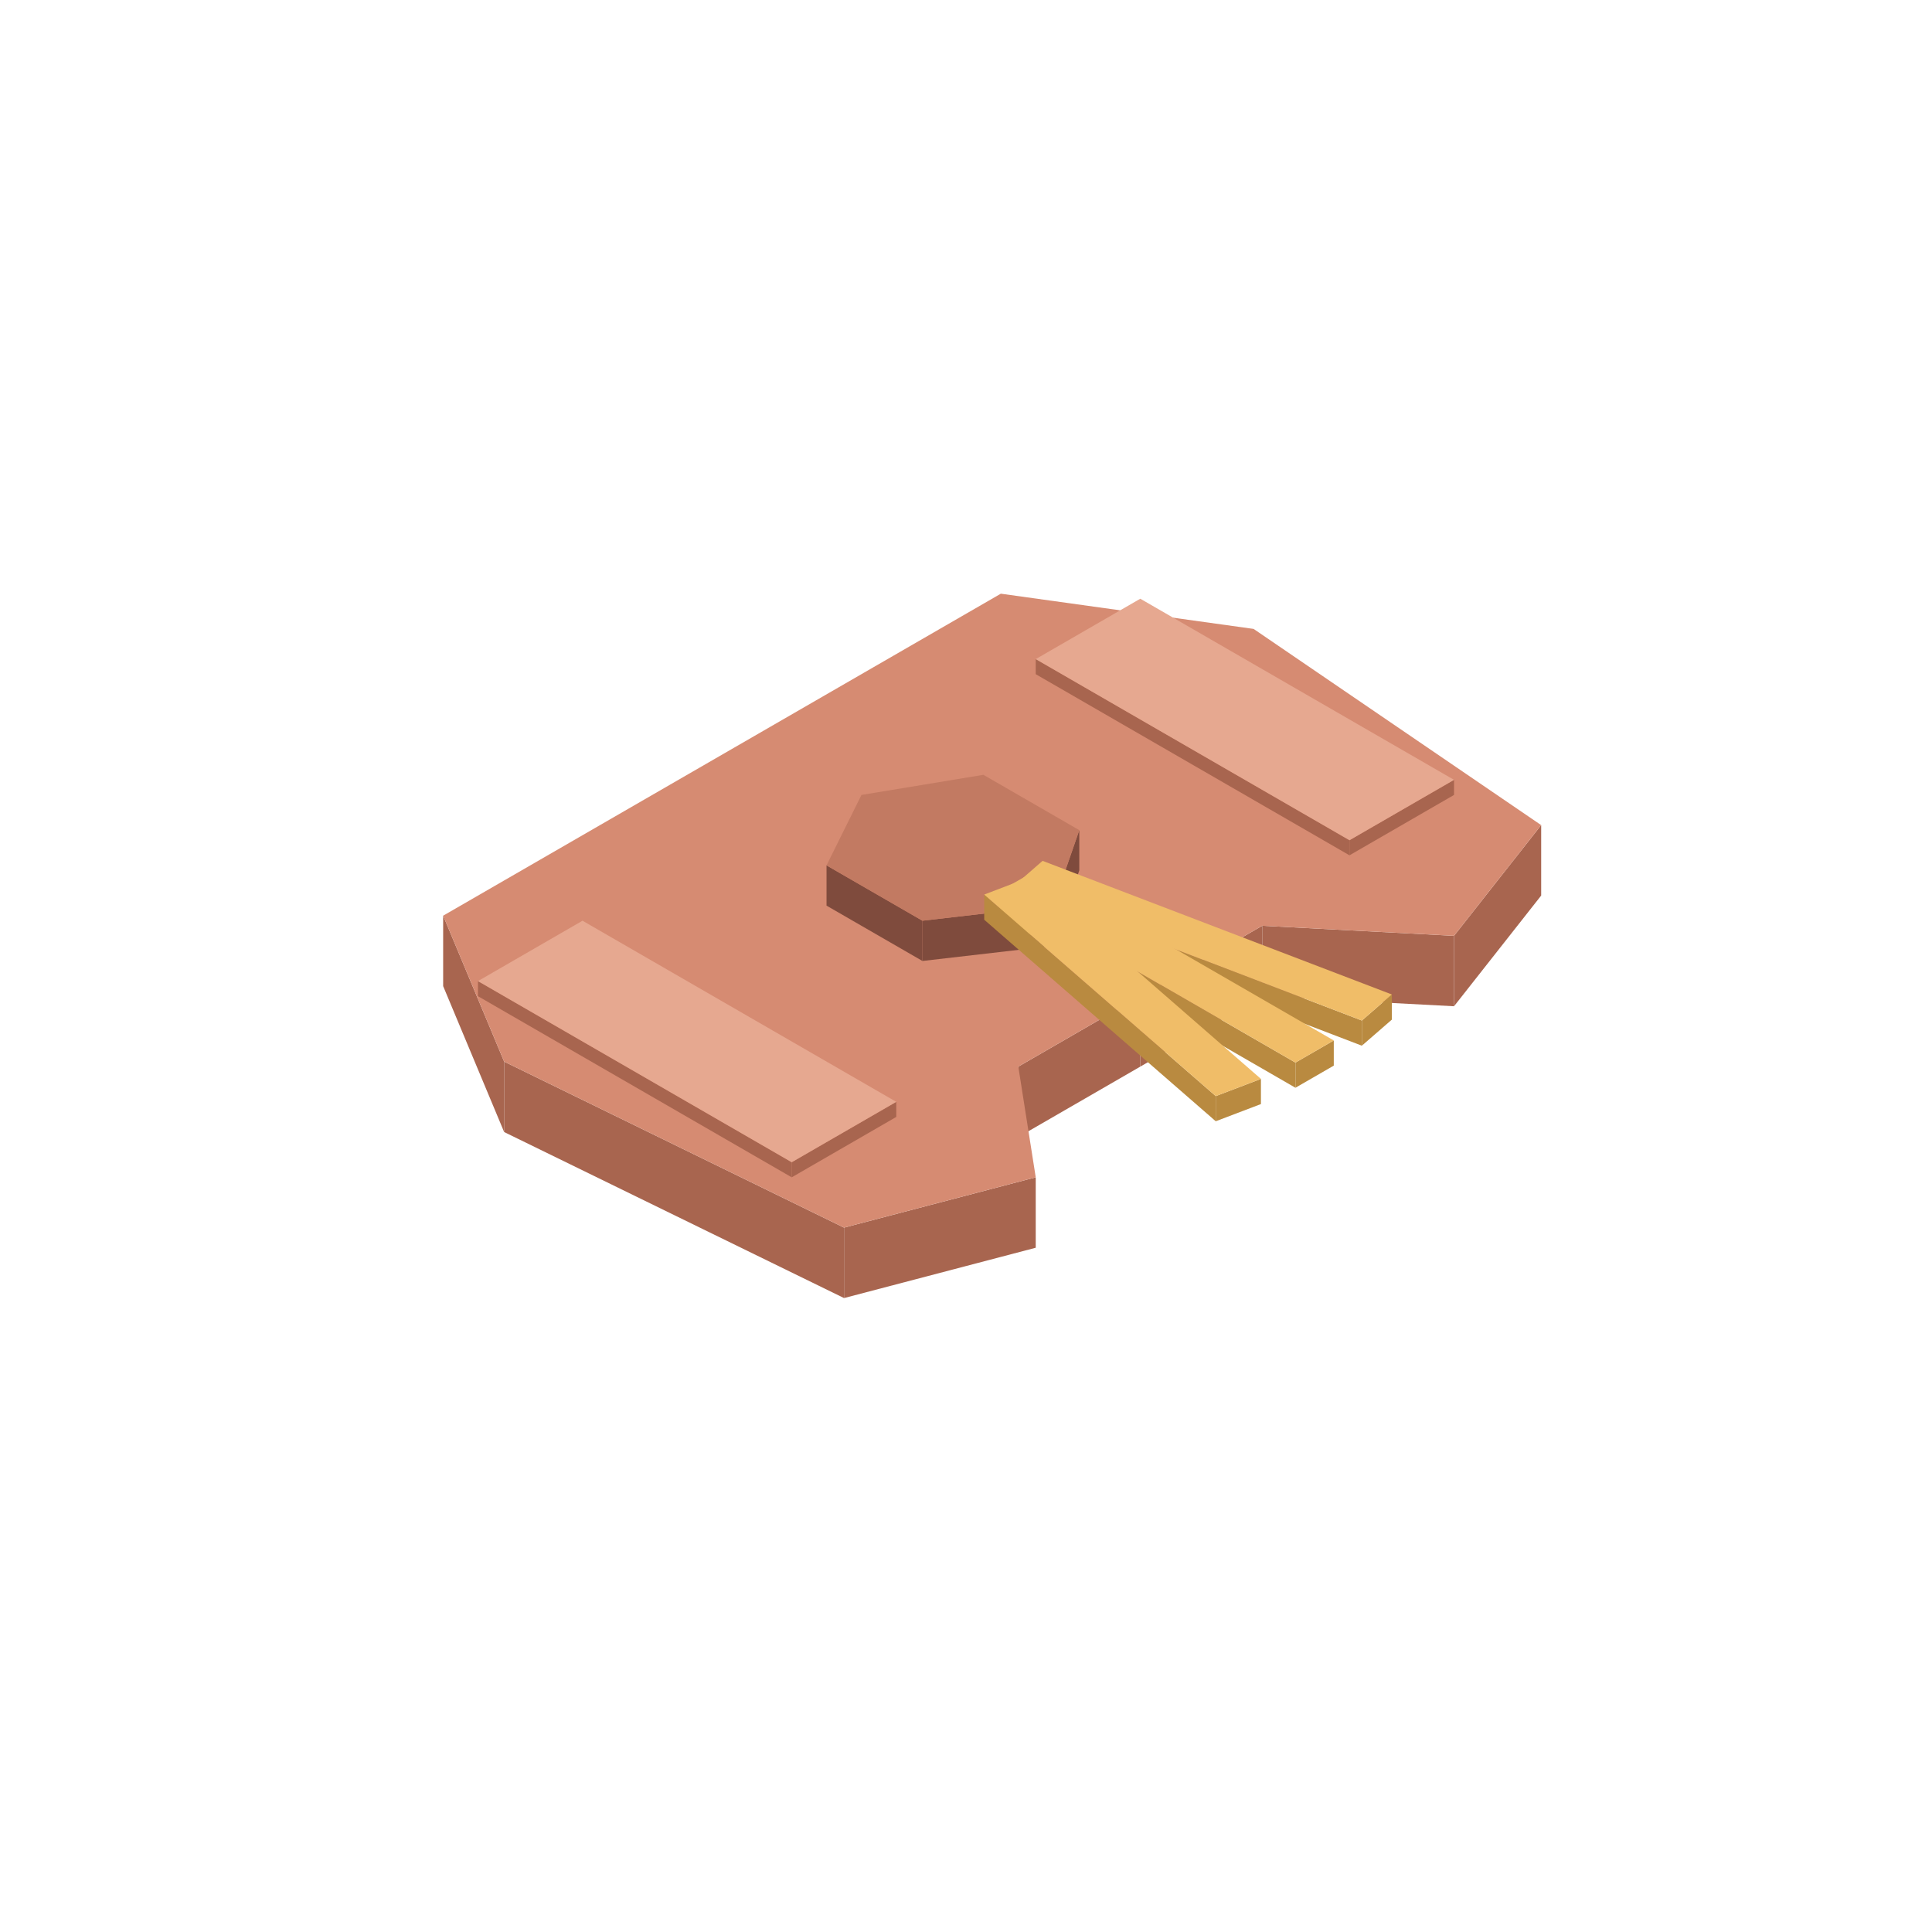
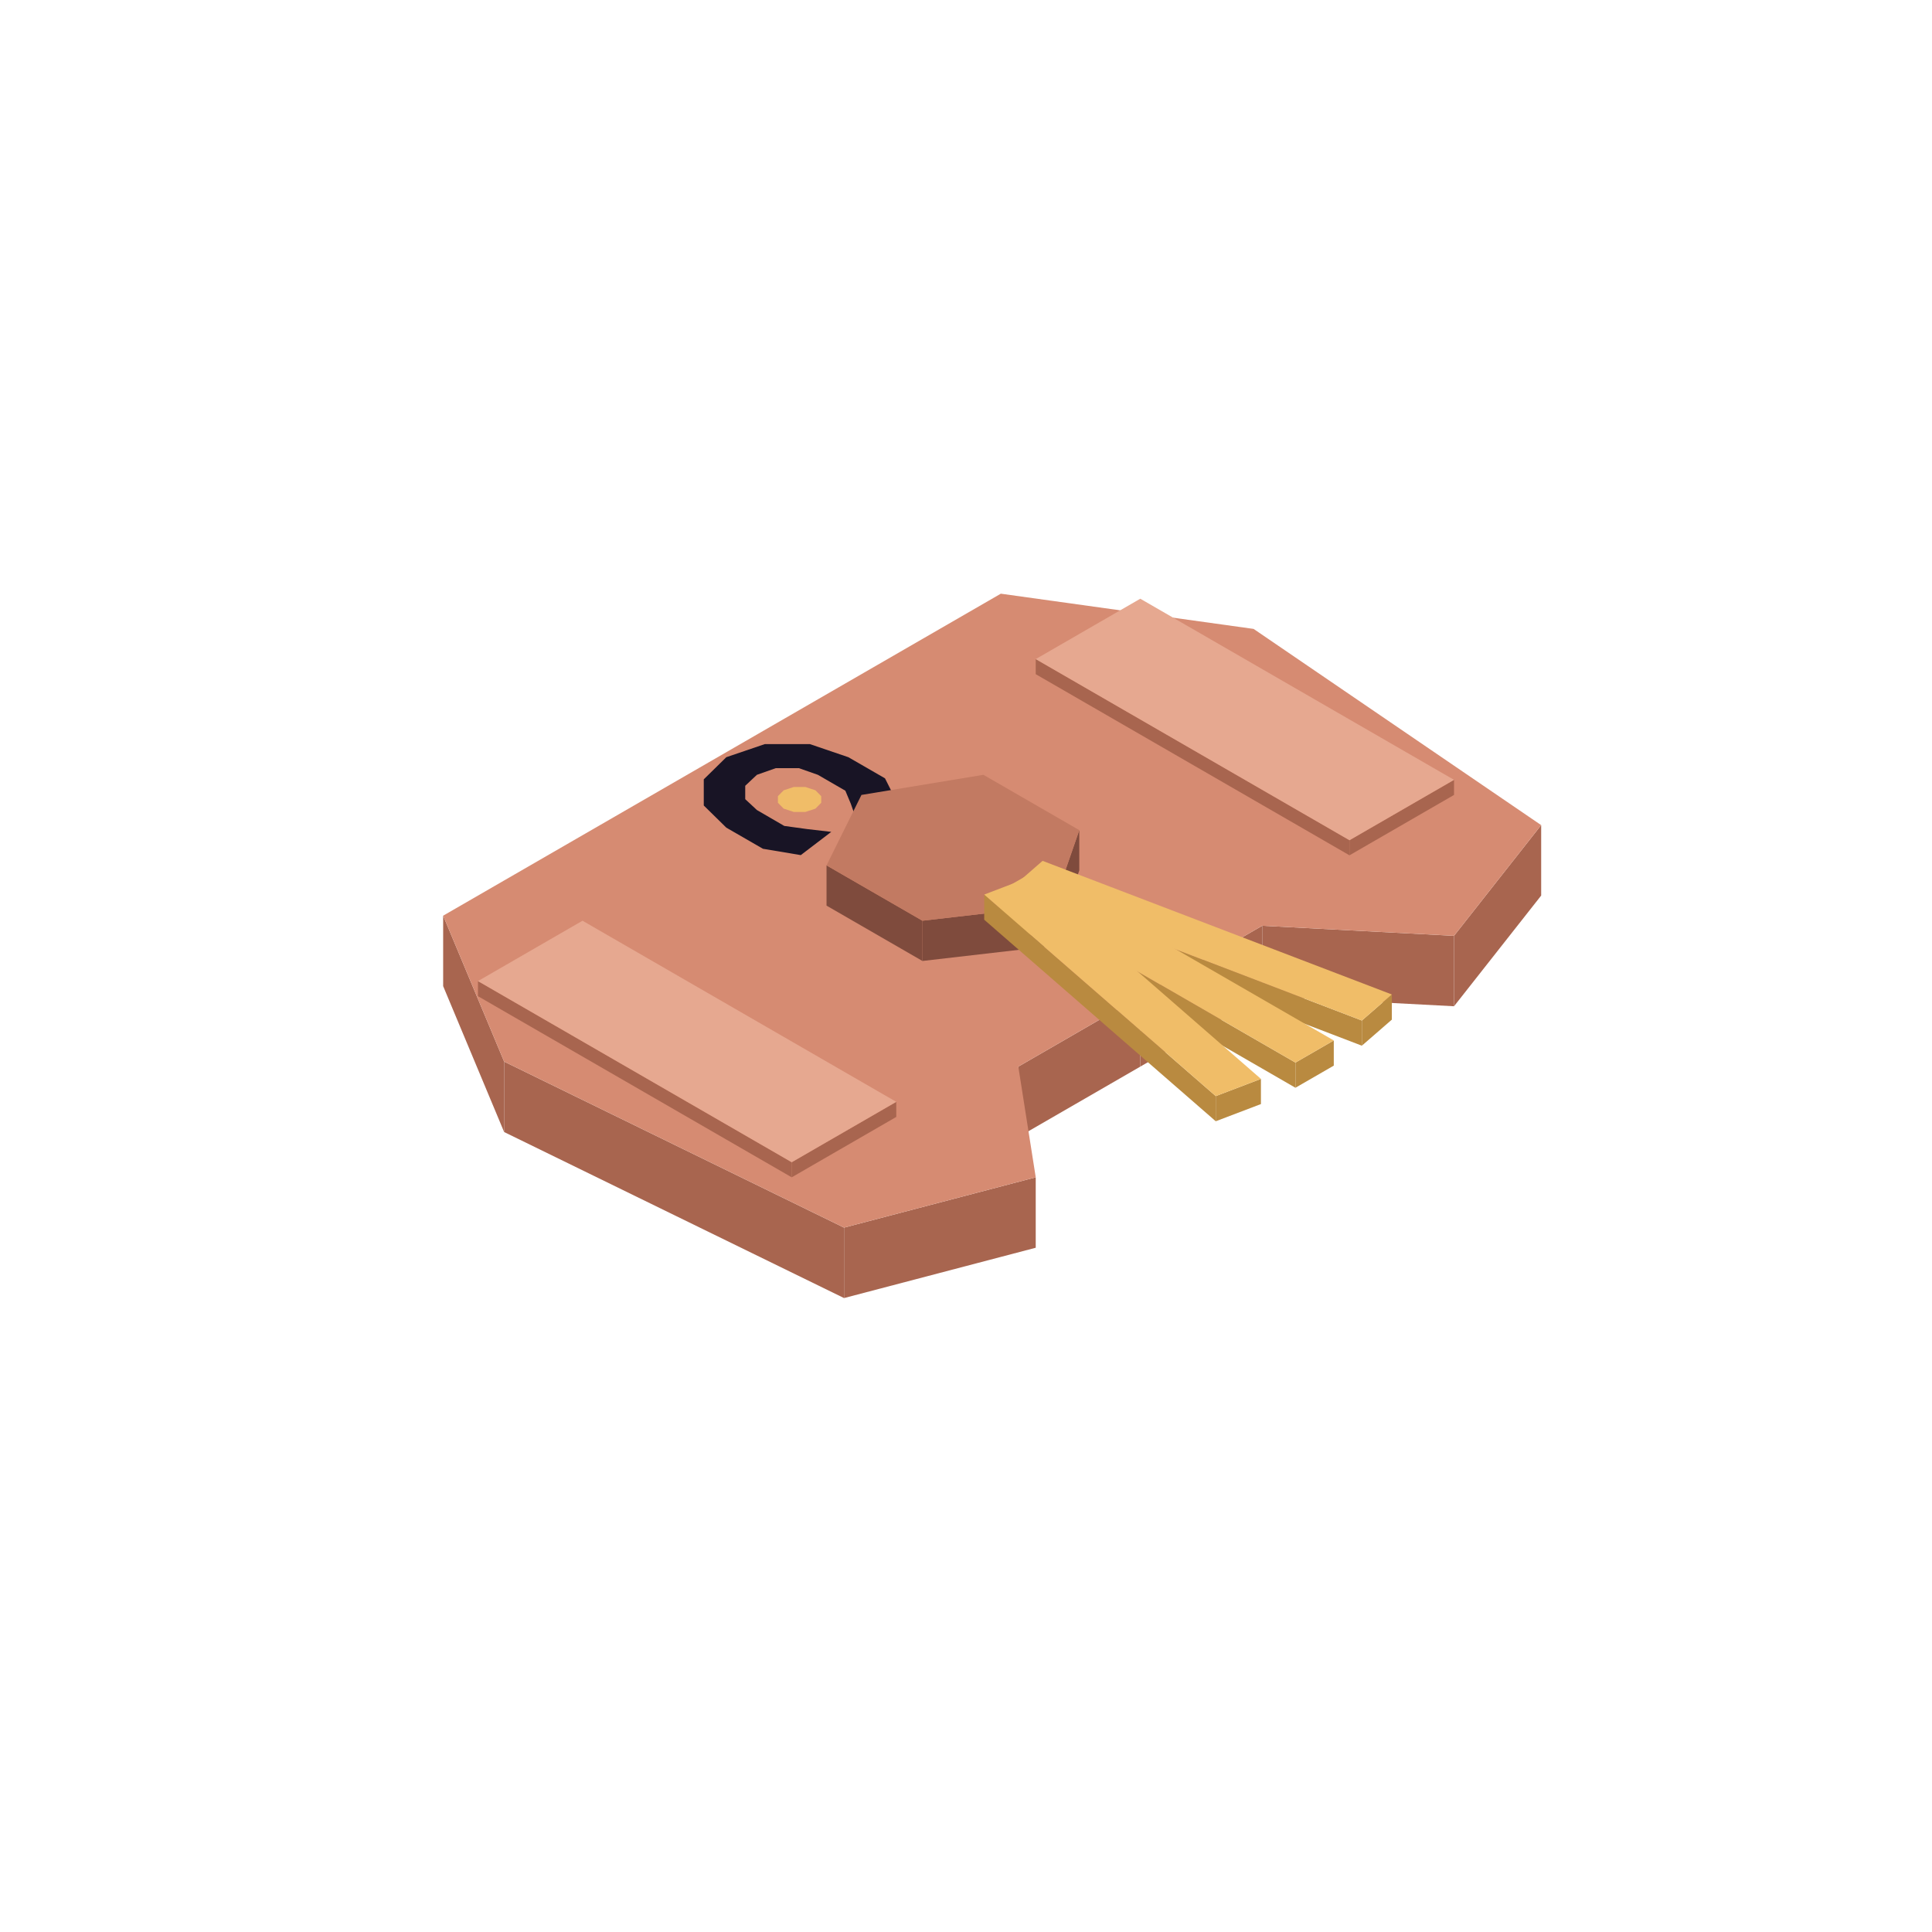
<svg xmlns="http://www.w3.org/2000/svg" width="192" height="192" viewBox="0 0 192 192">
  <polygon fill="#a8654f" points="101.20,106.00 113.32,99.00 113.32,106.00 101.20,113.00" />
  <polygon fill="#a8654f" points="83.88,122.00 102.93,117.00 102.93,124.00 83.88,129.00" />
  <polygon fill="#a8654f" points="50.10,105.50 83.88,122.00 83.88,129.00 50.10,112.50" />
  <polygon fill="#a8654f" points="44.04,91.00 50.10,105.50 50.10,112.50 44.04,98.00" />
  <polygon fill="#a8654f" points="144.50,93.00 153.16,82.00 153.16,89.00 144.50,100.00" />
  <polygon fill="#a8654f" points="125.44,92.00 144.50,93.00 144.50,100.00 125.44,99.00" />
  <polygon fill="#a8654f" points="113.32,99.00 125.44,92.00 125.44,99.00 113.32,106.00" />
  <polygon fill="#d68b72" points="113.32,99.00 101.20,106.00 102.93,117.00 83.88,122.00 50.10,105.50 44.04,91.00 99.46,59.00 124.58,62.50 153.16,82.00 144.50,93.00 125.44,92.00 113.32,99.00" />
+   <polygon fill="#181425" points="76.00,73.95 80.49,73.95 84.31,75.25 87.95,77.35 89.04,79.52 85.04,81.27 84.55,79.87 84.01,78.58 81.28,77.00 79.40,76.34 77.09,76.34 75.22,77.00 74.06,78.09 74.06,79.42 75.22,80.50 77.94,82.08 80.19,82.39 82.61,82.67 79.58,84.98 75.82,84.35 72.18,82.25 69.94,80.05 69.94,77.45 72.18,75.25" />
+   <polygon fill="#f0bd68" points="77.88,80.36 77.31,79.78 77.31,79.12 77.88,78.54 78.88,78.21 80.04,78.21 81.04,78.54 81.61,79.12 81.61,79.78 81.04,80.36 80.04,80.69 78.88,80.69" />
  <polygon fill="#a8654f" points="134.11,83.50 144.50,77.50 144.50,79.00 134.11,85.00" />
  <polygon fill="#a8654f" points="102.93,65.50 134.11,83.50 134.11,85.00 102.93,67.00" />
  <polygon fill="#e6a890" points="144.50,77.50 134.11,83.50 102.93,65.50 113.32,59.50" />
  <polygon fill="#7f4b3d" points="104.66,90.00 107.26,82.50 107.26,86.50 104.66,94.00" />
  <polygon fill="#7f4b3d" points="91.67,91.50 104.66,90.00 104.66,94.00 91.67,95.50" />
  <polygon fill="#7f4b3d" points="82.14,86.00 91.67,91.50 91.67,95.50 82.14,90.00" />
  <polygon fill="#c27a62" points="107.26,82.50 104.66,90.00 91.67,91.50 82.14,86.00 85.61,79.00 97.73,77.00" />
  <polygon fill="#b98a40" points="135.34,101.42 138.32,98.83 138.32,101.33 135.34,103.92" />
  <polygon fill="#b98a40" points="100.64,88.14 135.34,101.42 135.34,103.92 100.64,90.64" />
  <polygon fill="#f0bd68" points="138.32,98.83 135.34,101.42 100.64,88.14 103.61,85.55" />
  <polygon fill="#b98a40" points="128.74,105.60 132.55,103.40 132.55,105.90 128.74,108.10" />
  <polygon fill="#b98a40" points="99.29,88.60 128.74,105.60 128.74,108.10 99.29,91.10" />
  <polygon fill="#f0bd68" points="132.55,103.40 128.74,105.60 99.29,88.60 103.10,86.40" />
  <polygon fill="#b98a40" points="120.82,108.93 125.31,107.22 125.31,109.72 120.82,111.43" />
  <polygon fill="#b98a40" points="97.81,88.90 120.82,108.93 120.82,111.43 97.81,91.40" />
  <polygon fill="#f0bd68" points="125.31,107.22 120.82,108.93 97.81,88.90 102.31,87.18" />
  <polygon fill="#a8654f" points="78.68,115.50 89.07,109.50 89.07,111.00 78.68,117.00" />
  <polygon fill="#a8654f" points="47.50,97.50 78.68,115.50 78.68,117.00 47.50,99.00" />
  <polygon fill="#e6a890" points="89.07,109.50 78.68,115.50 47.50,97.50 57.89,91.50" />
</svg>
